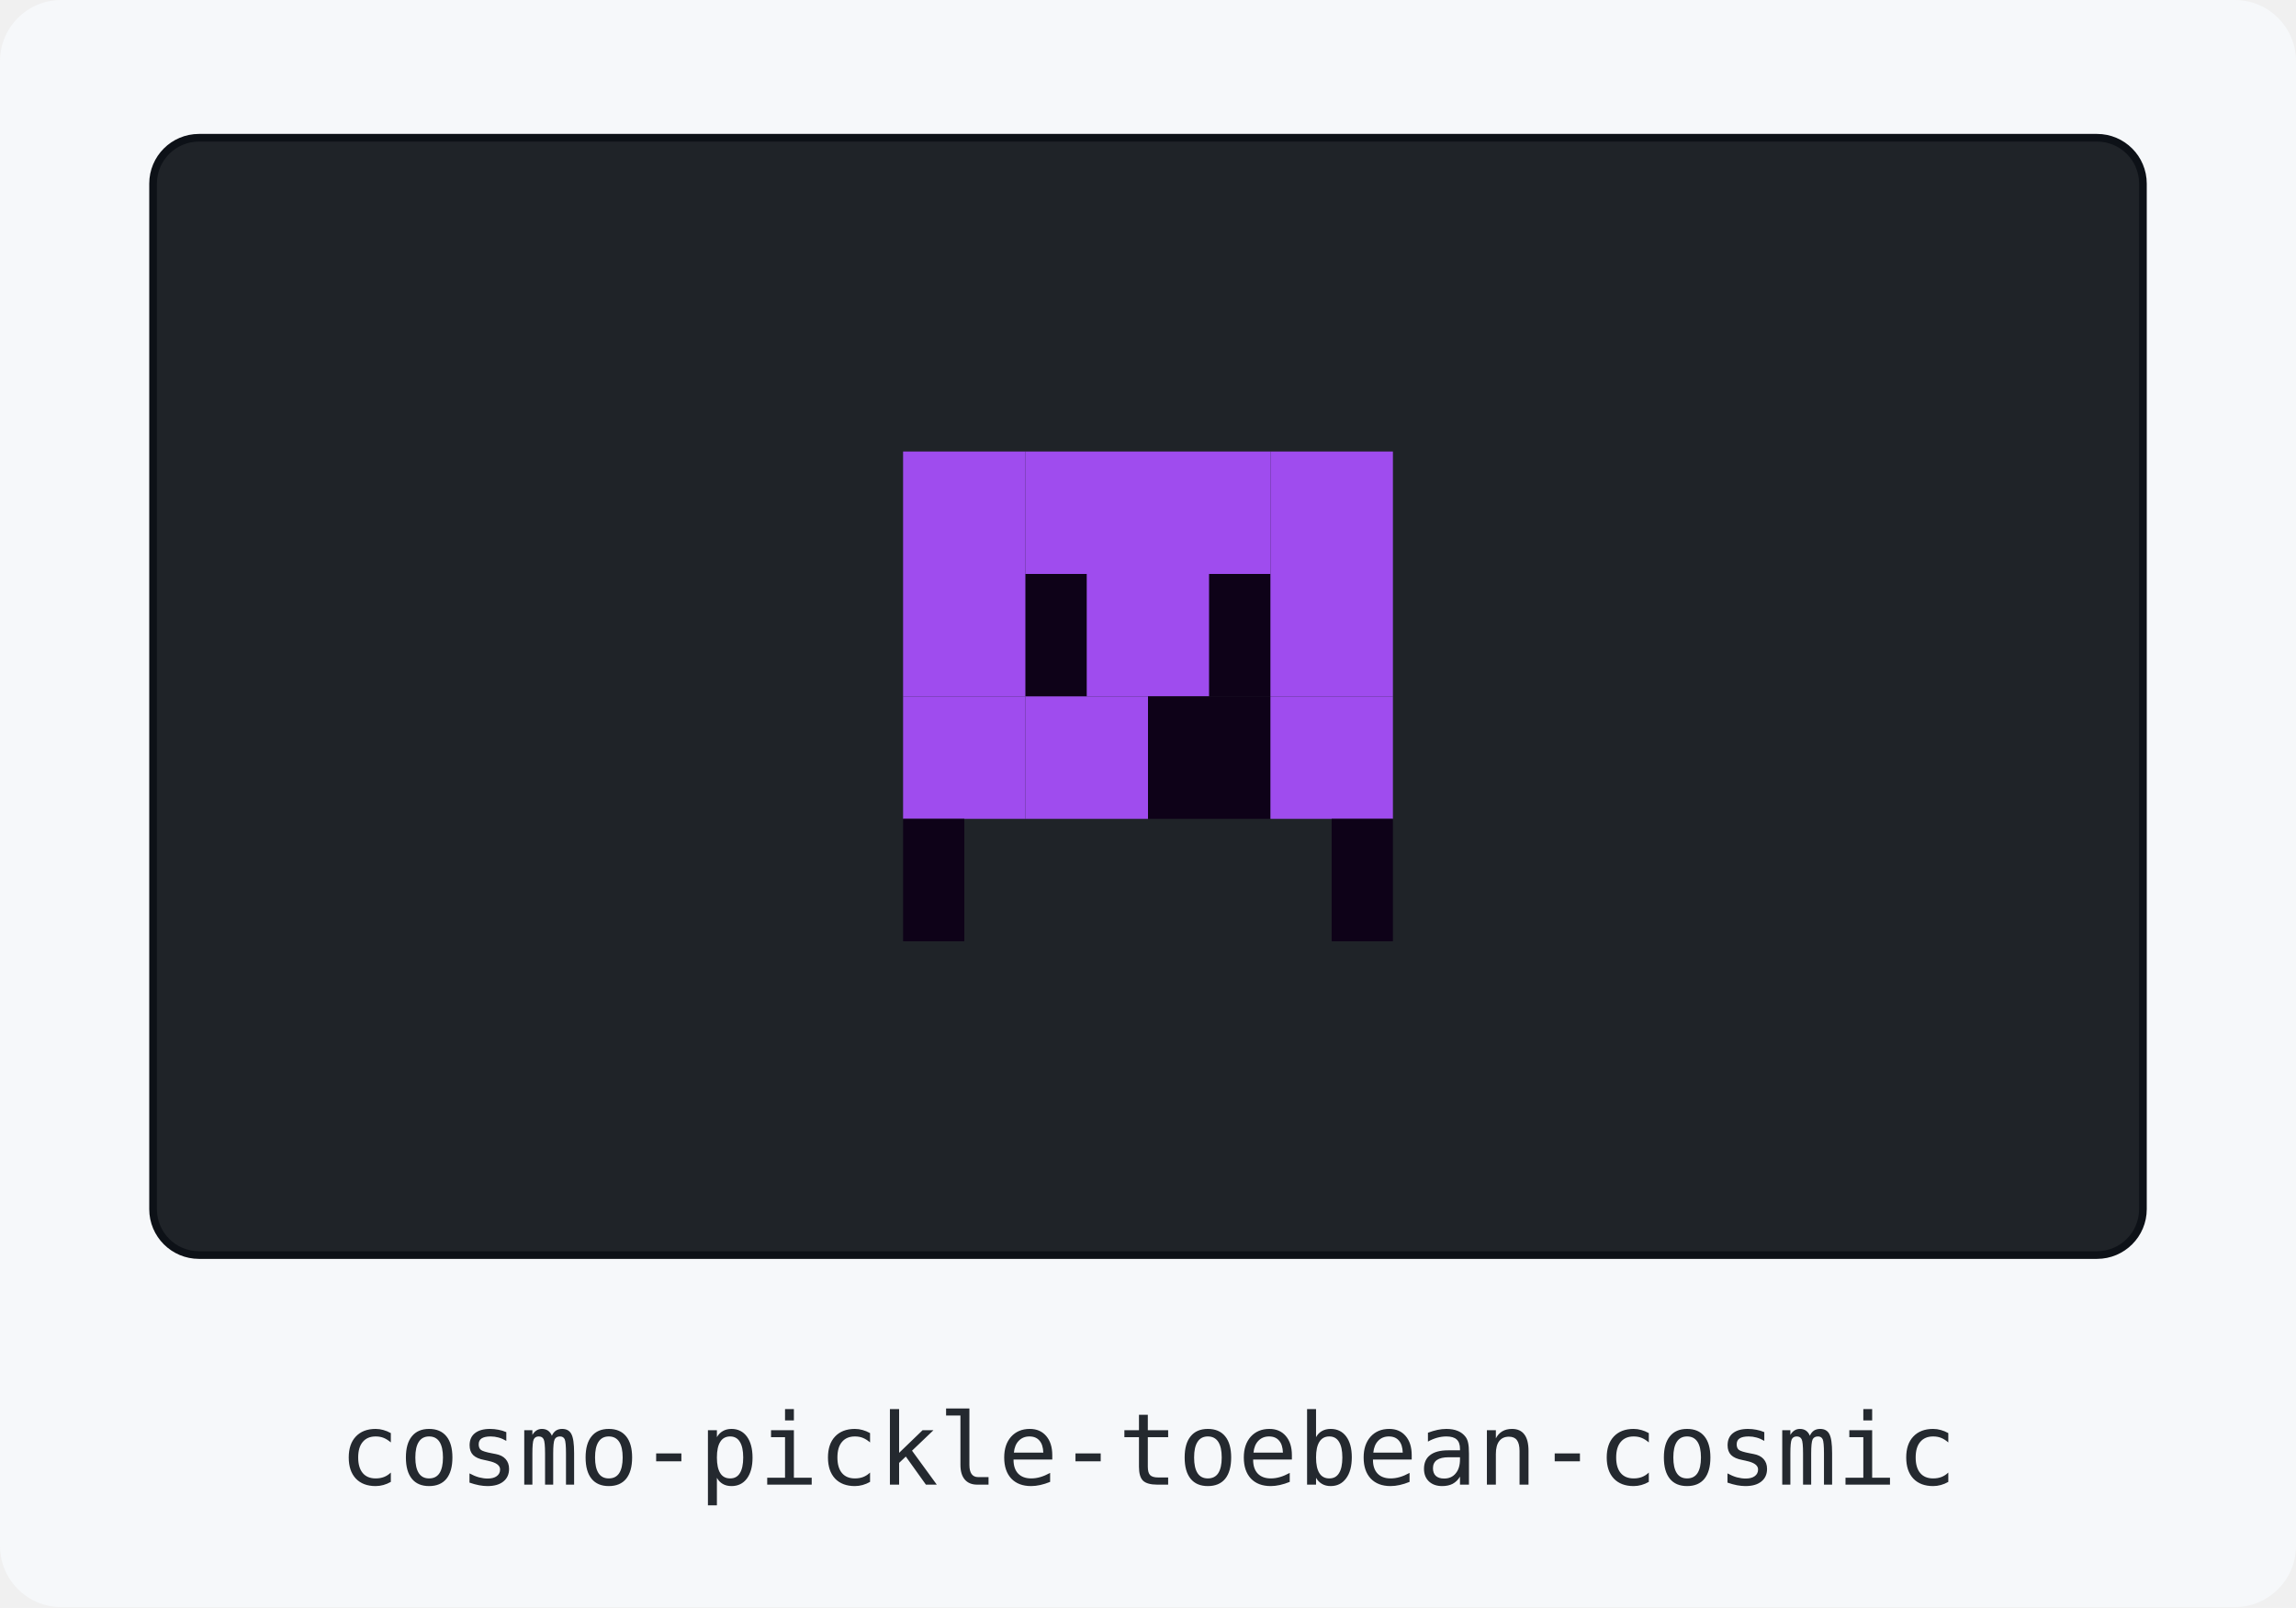
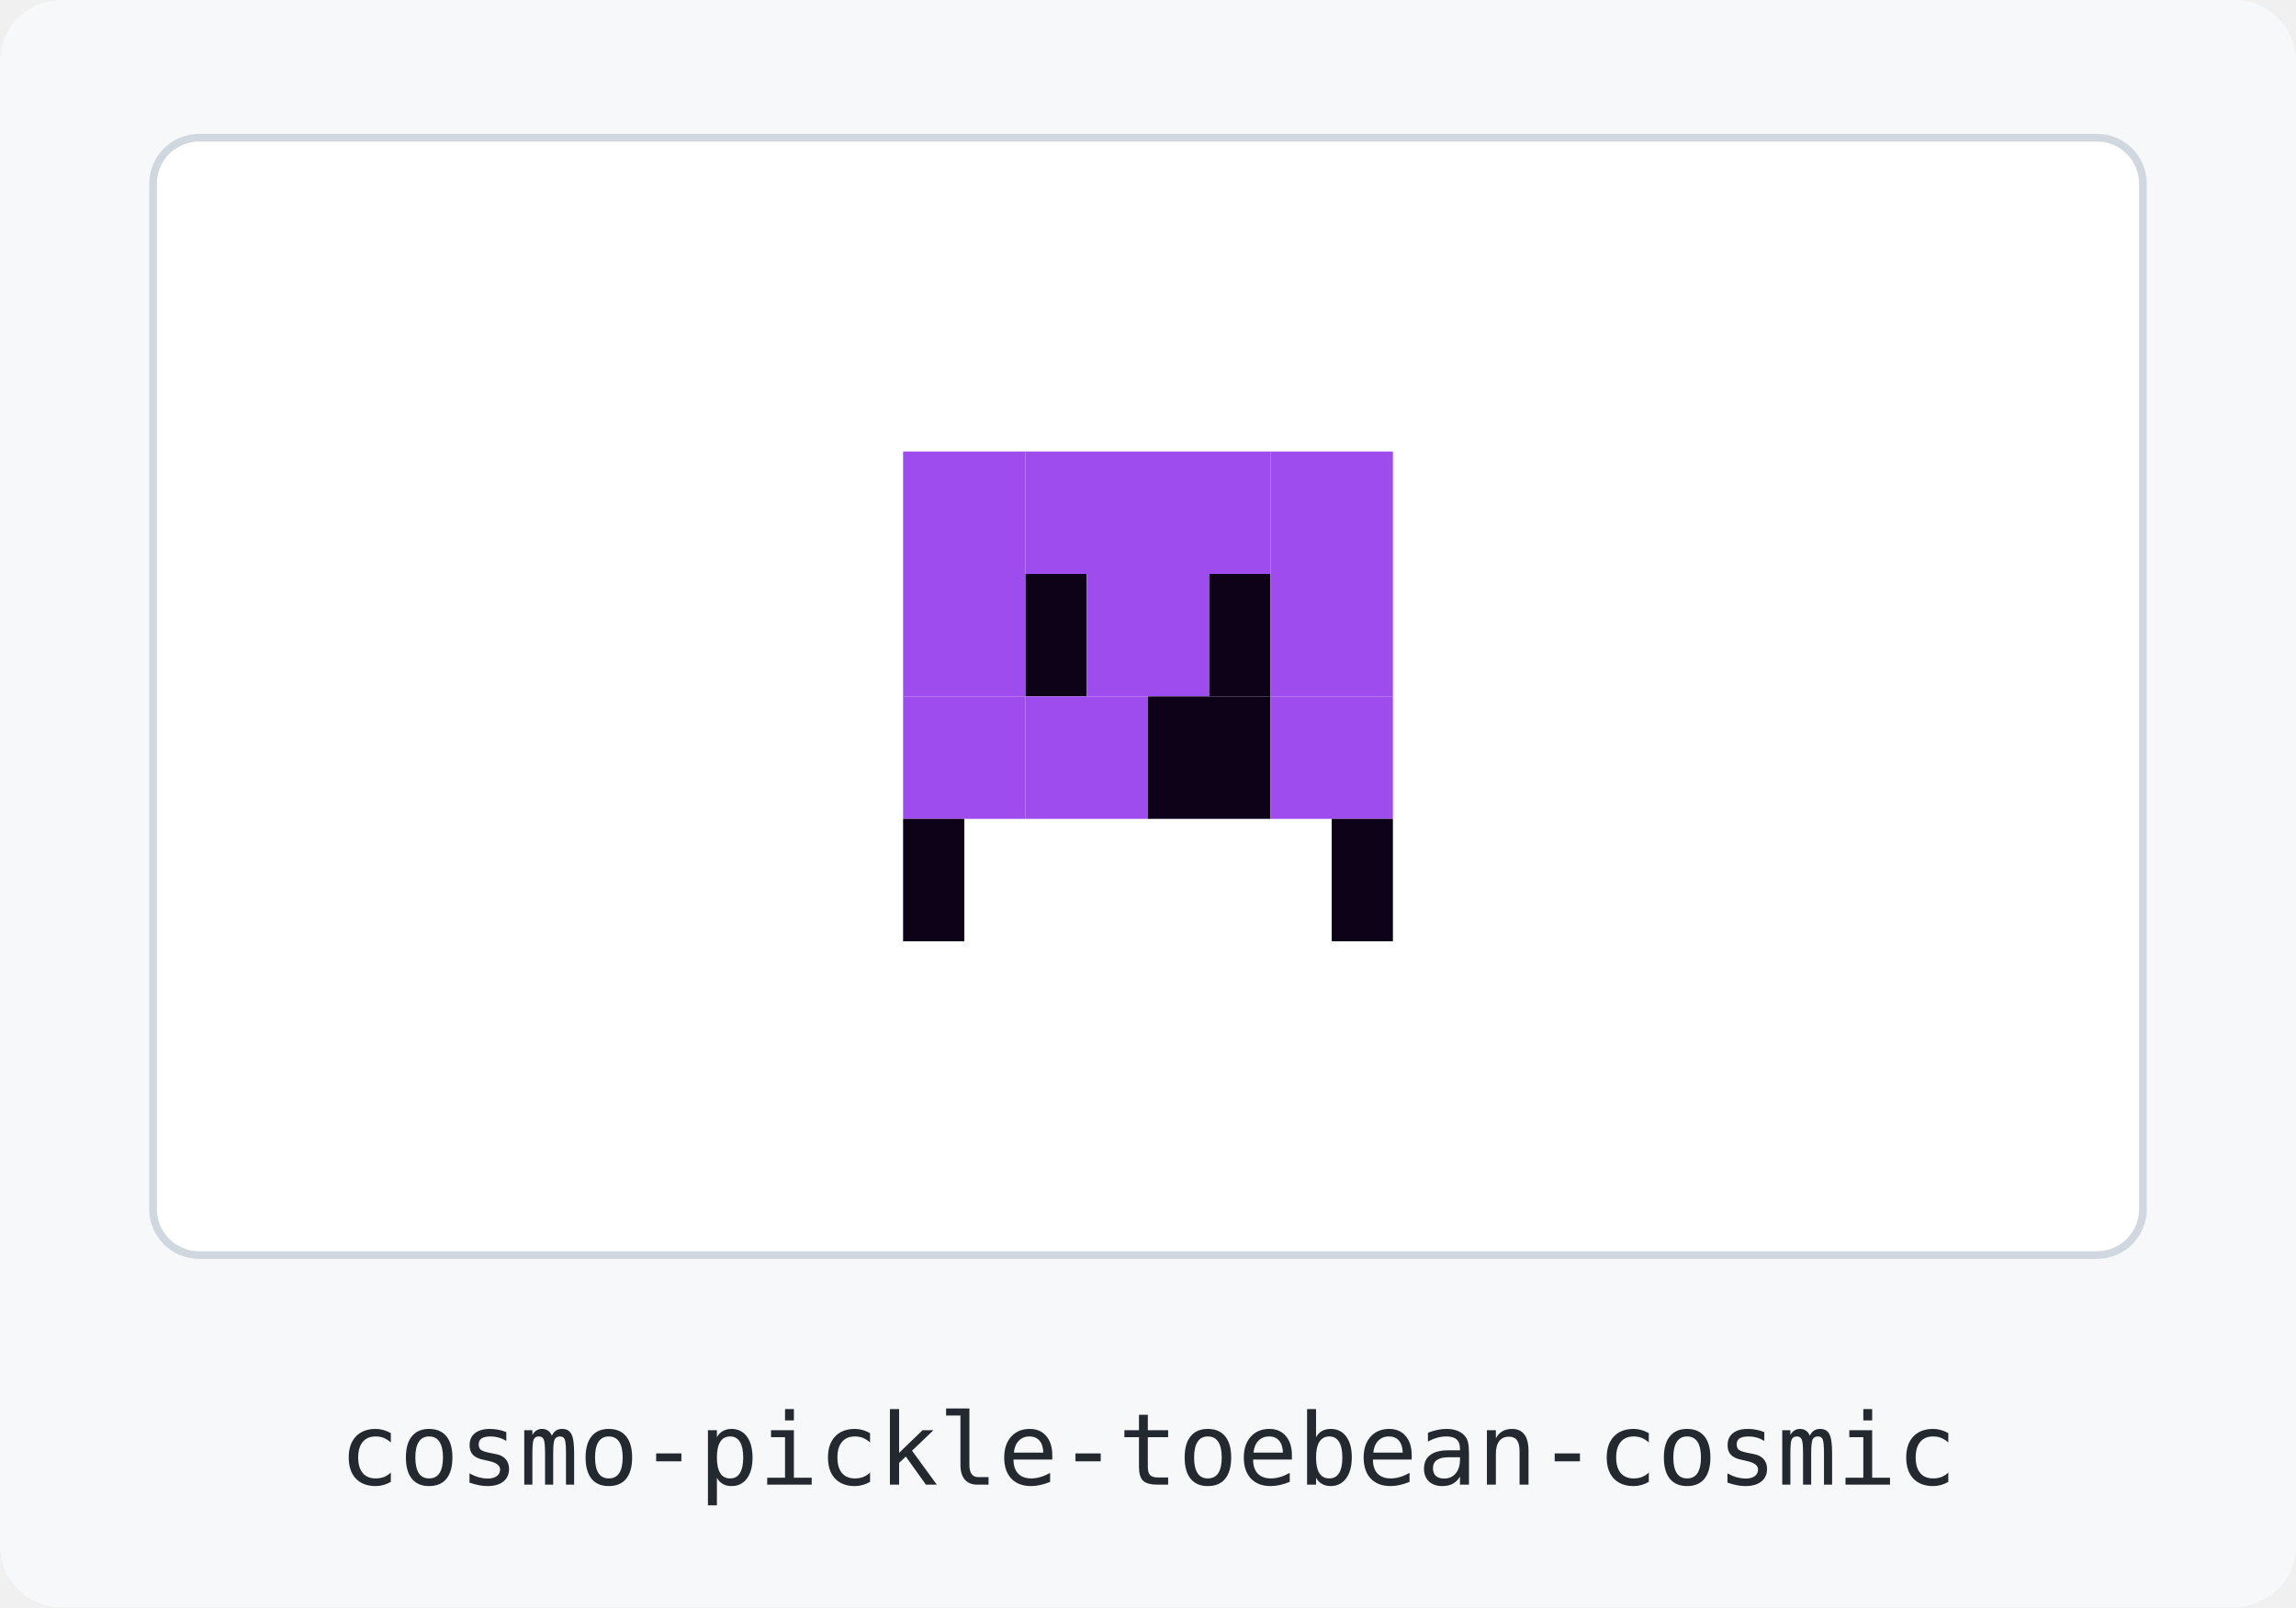
<svg xmlns="http://www.w3.org/2000/svg" width="300" height="210" viewBox="0 0 300 210" role="img" aria-label="cosmo-pickle-toebean-cosmic clingon">
  <rect width="300" height="210" rx="8" fill="#f6f8fa" />
-   <rect x="20" y="18" width="260" height="146" rx="6" fill="#1f2328" stroke="#0d1117" />
+   <rect x="20" y="18" width="260" height="146" rx="6" fill="#ffffff" stroke="#d0d7de" />
  <rect x="118" y="59" width="16" height="16" fill="#9f4cee" />
  <rect x="134" y="59" width="16" height="16" fill="#9f4cee" />
  <rect x="150" y="59" width="16" height="16" fill="#9f4cee" />
  <rect x="166" y="59" width="16" height="16" fill="#9f4cee" />
  <rect x="118" y="75" width="16" height="16" fill="#9f4cee" />
  <rect x="134" y="75" width="8" height="16" fill="#0e0218" />
  <rect x="142" y="75" width="8" height="16" fill="#9f4cee" />
  <rect x="150" y="75" width="8" height="16" fill="#9f4cee" />
  <rect x="158" y="75" width="8" height="16" fill="#0e0218" />
  <rect x="166" y="75" width="16" height="16" fill="#9f4cee" />
  <rect x="118" y="91" width="16" height="16" fill="#9f4cee" />
  <rect x="134" y="91" width="16" height="16" fill="#9f4cee" />
  <rect x="150" y="91" width="16" height="16" fill="#0e0218" />
  <rect x="166" y="91" width="16" height="16" fill="#9f4cee" />
  <rect x="118" y="107" width="8" height="16" fill="#0e0218" />
  <rect x="174" y="107" width="8" height="16" fill="#0e0218" />
  <text x="150" y="194" text-anchor="middle" font-family="ui-monospace, SFMono-Regular, Menlo, Consolas, monospace" font-size="13" font-weight="400" fill="#24292f">cosmo-pickle-toebean-cosmic</text>
</svg>
